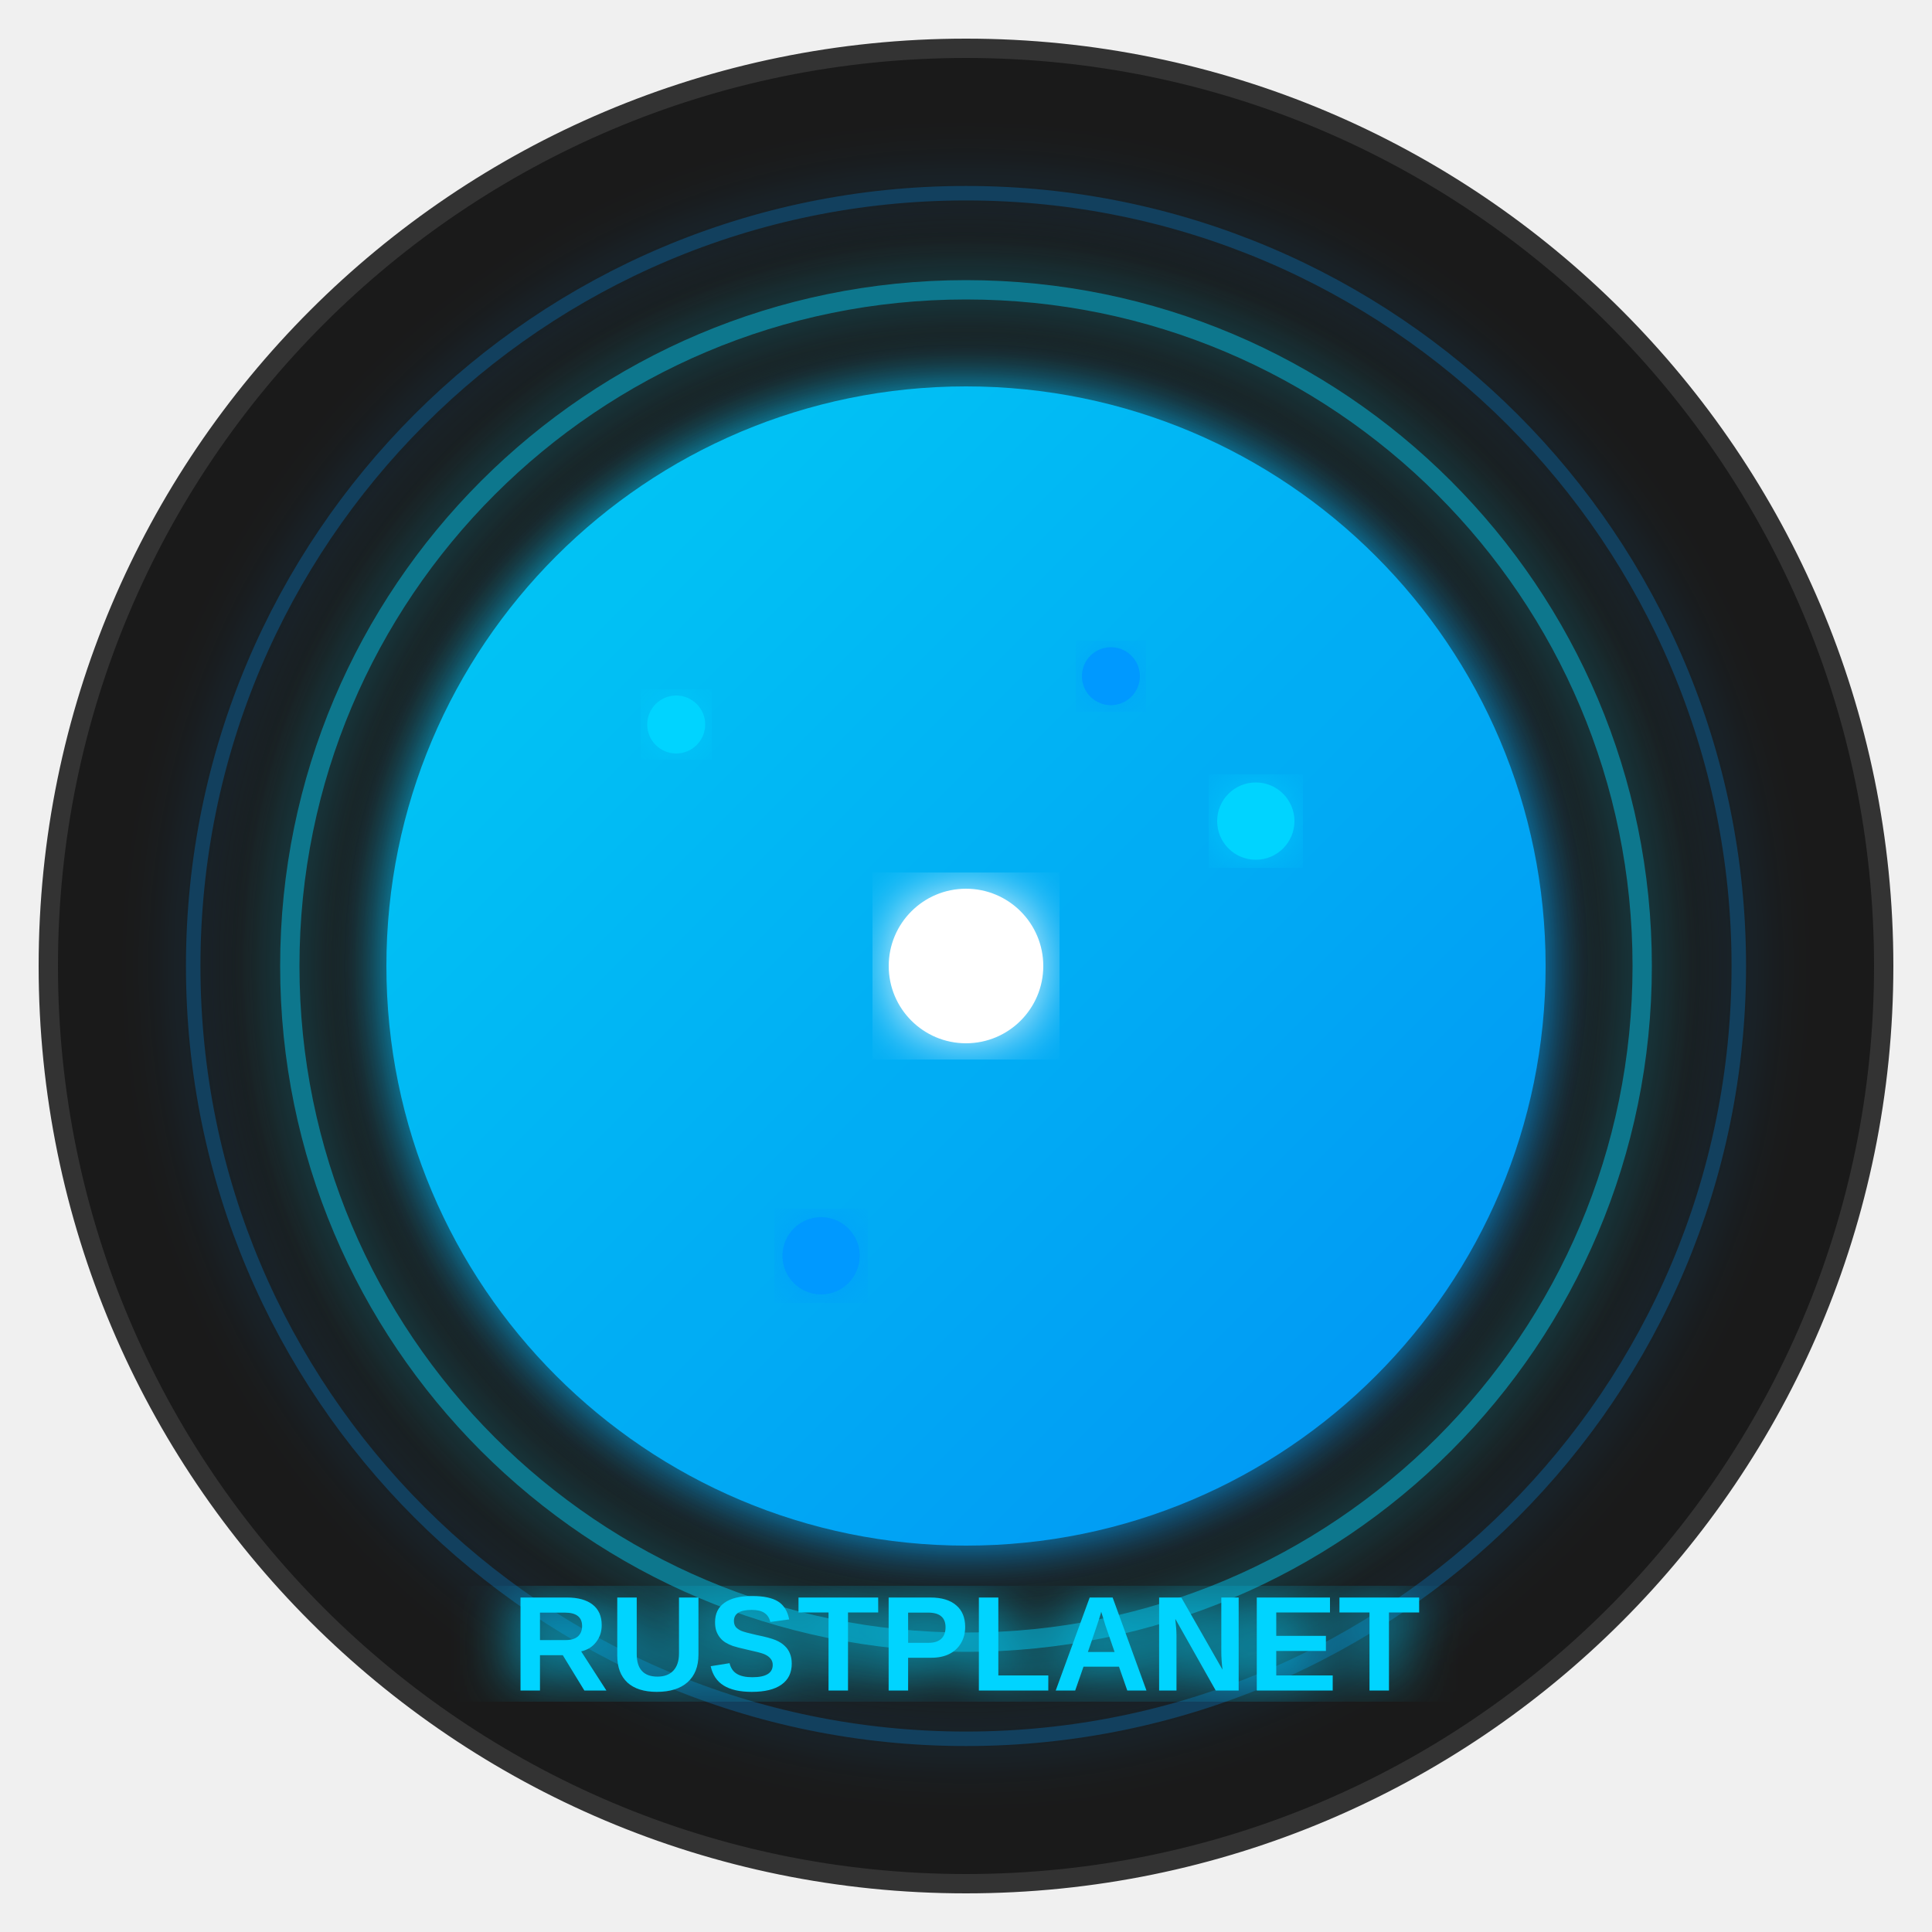
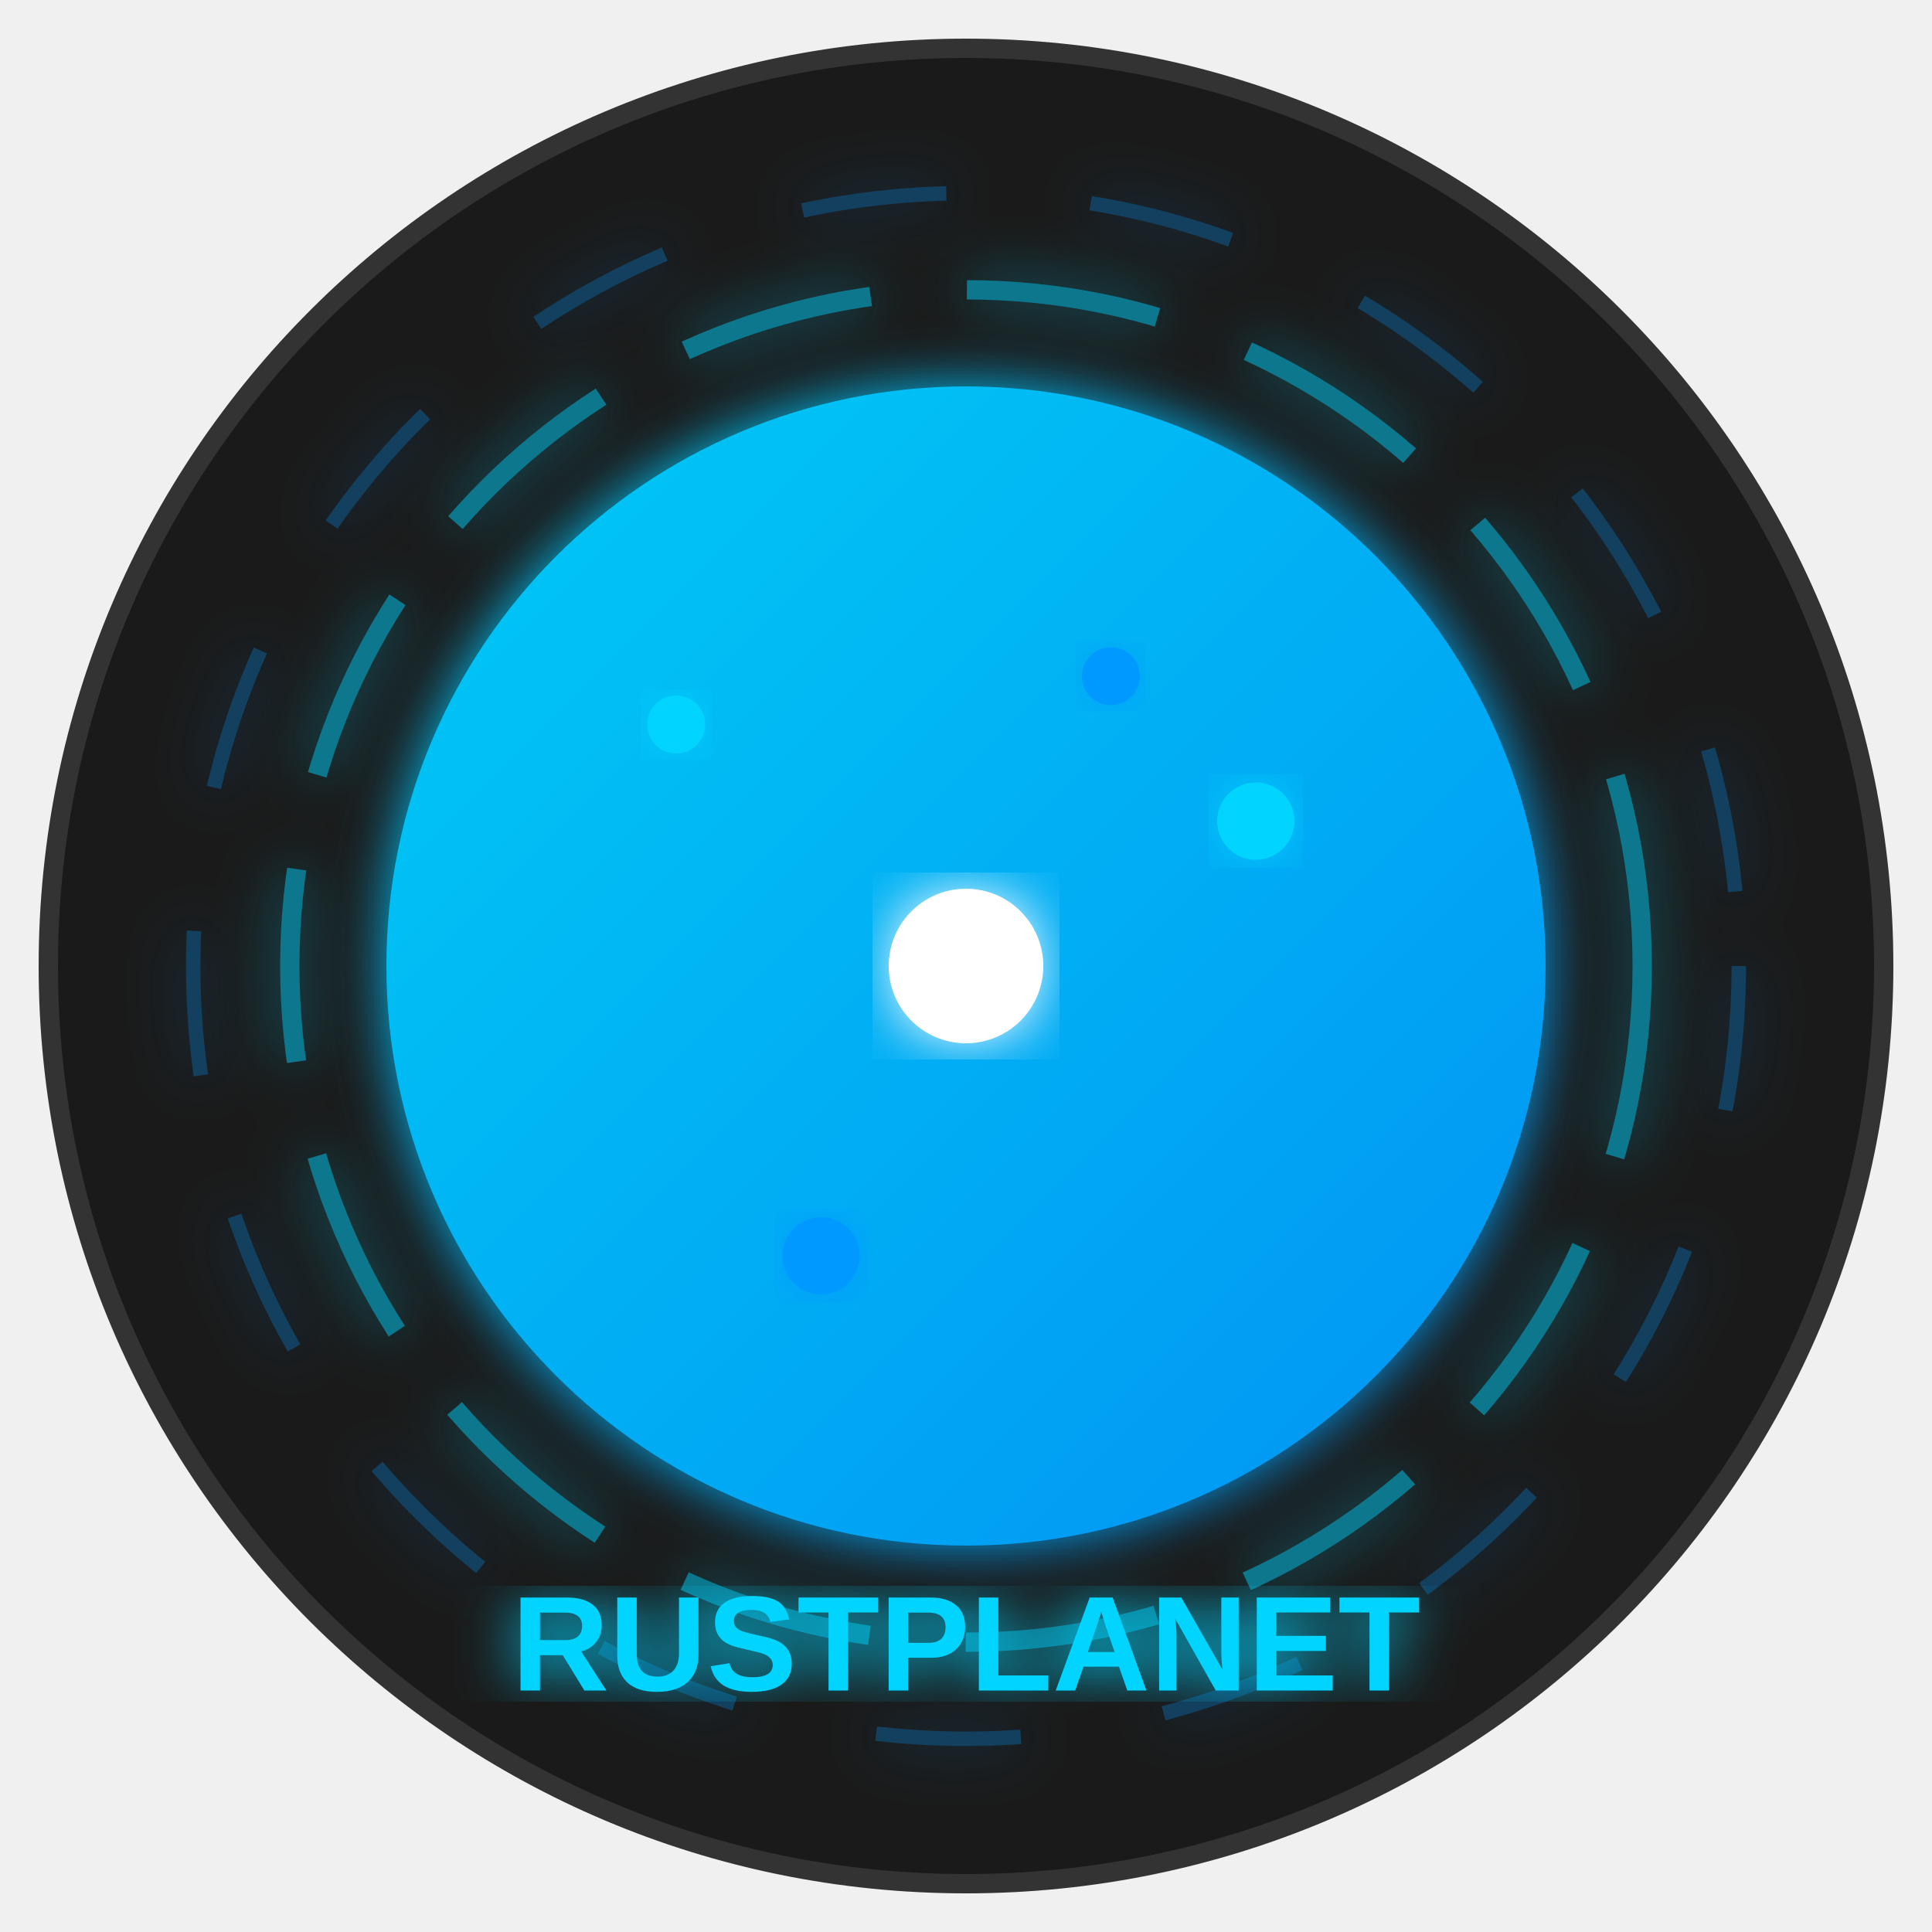
<svg xmlns="http://www.w3.org/2000/svg" viewBox="0 0 200 200" width="200" height="200">
  <defs>
    <linearGradient id="darkGradient" x1="0%" y1="0%" x2="100%" y2="100%">
      <stop offset="0%" style="stop-color:#00d4ff;stop-opacity:1" />
      <stop offset="100%" style="stop-color:#0099ff;stop-opacity:1" />
    </linearGradient>
    <filter id="glow">
      <feGaussianBlur stdDeviation="3" result="coloredBlur" />
      <feMerge>
        <feMergeNode in="coloredBlur" />
        <feMergeNode in="SourceGraphic" />
      </feMerge>
    </filter>
+     <style>
+       @keyframes orbit {
+         from { transform: rotate(0deg); }
+         to { transform: rotate(360deg); }
+       }
+       @keyframes orbit-reverse {
+         from { transform: rotate(360deg); }
+         to { transform: rotate(0deg); }
+       }
+       .ring-1 { transform-origin: 100px 100px; animation: orbit 20s linear infinite; }
+       .ring-2 { transform-origin: 100px 100px; animation: orbit-reverse 25s linear infinite; }
+       .satellites { transform-origin: 100px 100px; animation: orbit 30s linear infinite; }
+     </style>
  </defs>
  <circle cx="100" cy="100" r="95" fill="#1a1a1a" stroke="#333333" stroke-width="2" />
  <circle cx="100" cy="100" r="60" fill="url(#darkGradient)" filter="url(#glow)" opacity="0.95" />
-   <circle cx="100" cy="100" r="70" fill="none" stroke="#00d4ff" stroke-width="2" opacity="0.5" filter="url(#glow)" />
-   <circle cx="100" cy="100" r="80" fill="none" stroke="#0099ff" stroke-width="1.5" opacity="0.3" filter="url(#glow)" />
+   <g class="ring-1">
+     <circle cx="100" cy="100" r="70" fill="none" stroke="#00d4ff" stroke-width="2" opacity="0.5" filter="url(#glow)" stroke-dasharray="20 10" />
+   </g>
+   <g class="ring-2">
+     <circle cx="100" cy="100" r="80" fill="none" stroke="#0099ff" stroke-width="1.5" opacity="0.3" filter="url(#glow)" stroke-dasharray="15 15" />
+   </g>
  <circle cx="100" cy="100" r="8" fill="#ffffff" filter="url(#glow)" opacity="1" />
-   <circle cx="130" cy="85" r="4" fill="#00d4ff" filter="url(#glow)" />
-   <circle cx="115" cy="70" r="3" fill="#0099ff" filter="url(#glow)" />
-   <circle cx="70" cy="75" r="3" fill="#00d4ff" filter="url(#glow)" />
-   <circle cx="85" cy="130" r="4" fill="#0099ff" filter="url(#glow)" />
+   <g class="satellites">
+     <circle cx="130" cy="85" r="4" fill="#00d4ff" filter="url(#glow)" />
+     <circle cx="115" cy="70" r="3" fill="#0099ff" filter="url(#glow)" />
+     <circle cx="70" cy="75" r="3" fill="#00d4ff" filter="url(#glow)" />
+     <circle cx="85" cy="130" r="4" fill="#0099ff" filter="url(#glow)" />
+   </g>
  <text x="100" y="175" text-anchor="middle" font-family="Arial, sans-serif" font-size="14" font-weight="bold" fill="#00d4ff" filter="url(#glow)">
    RUSTPLANET
  </text>
</svg>
